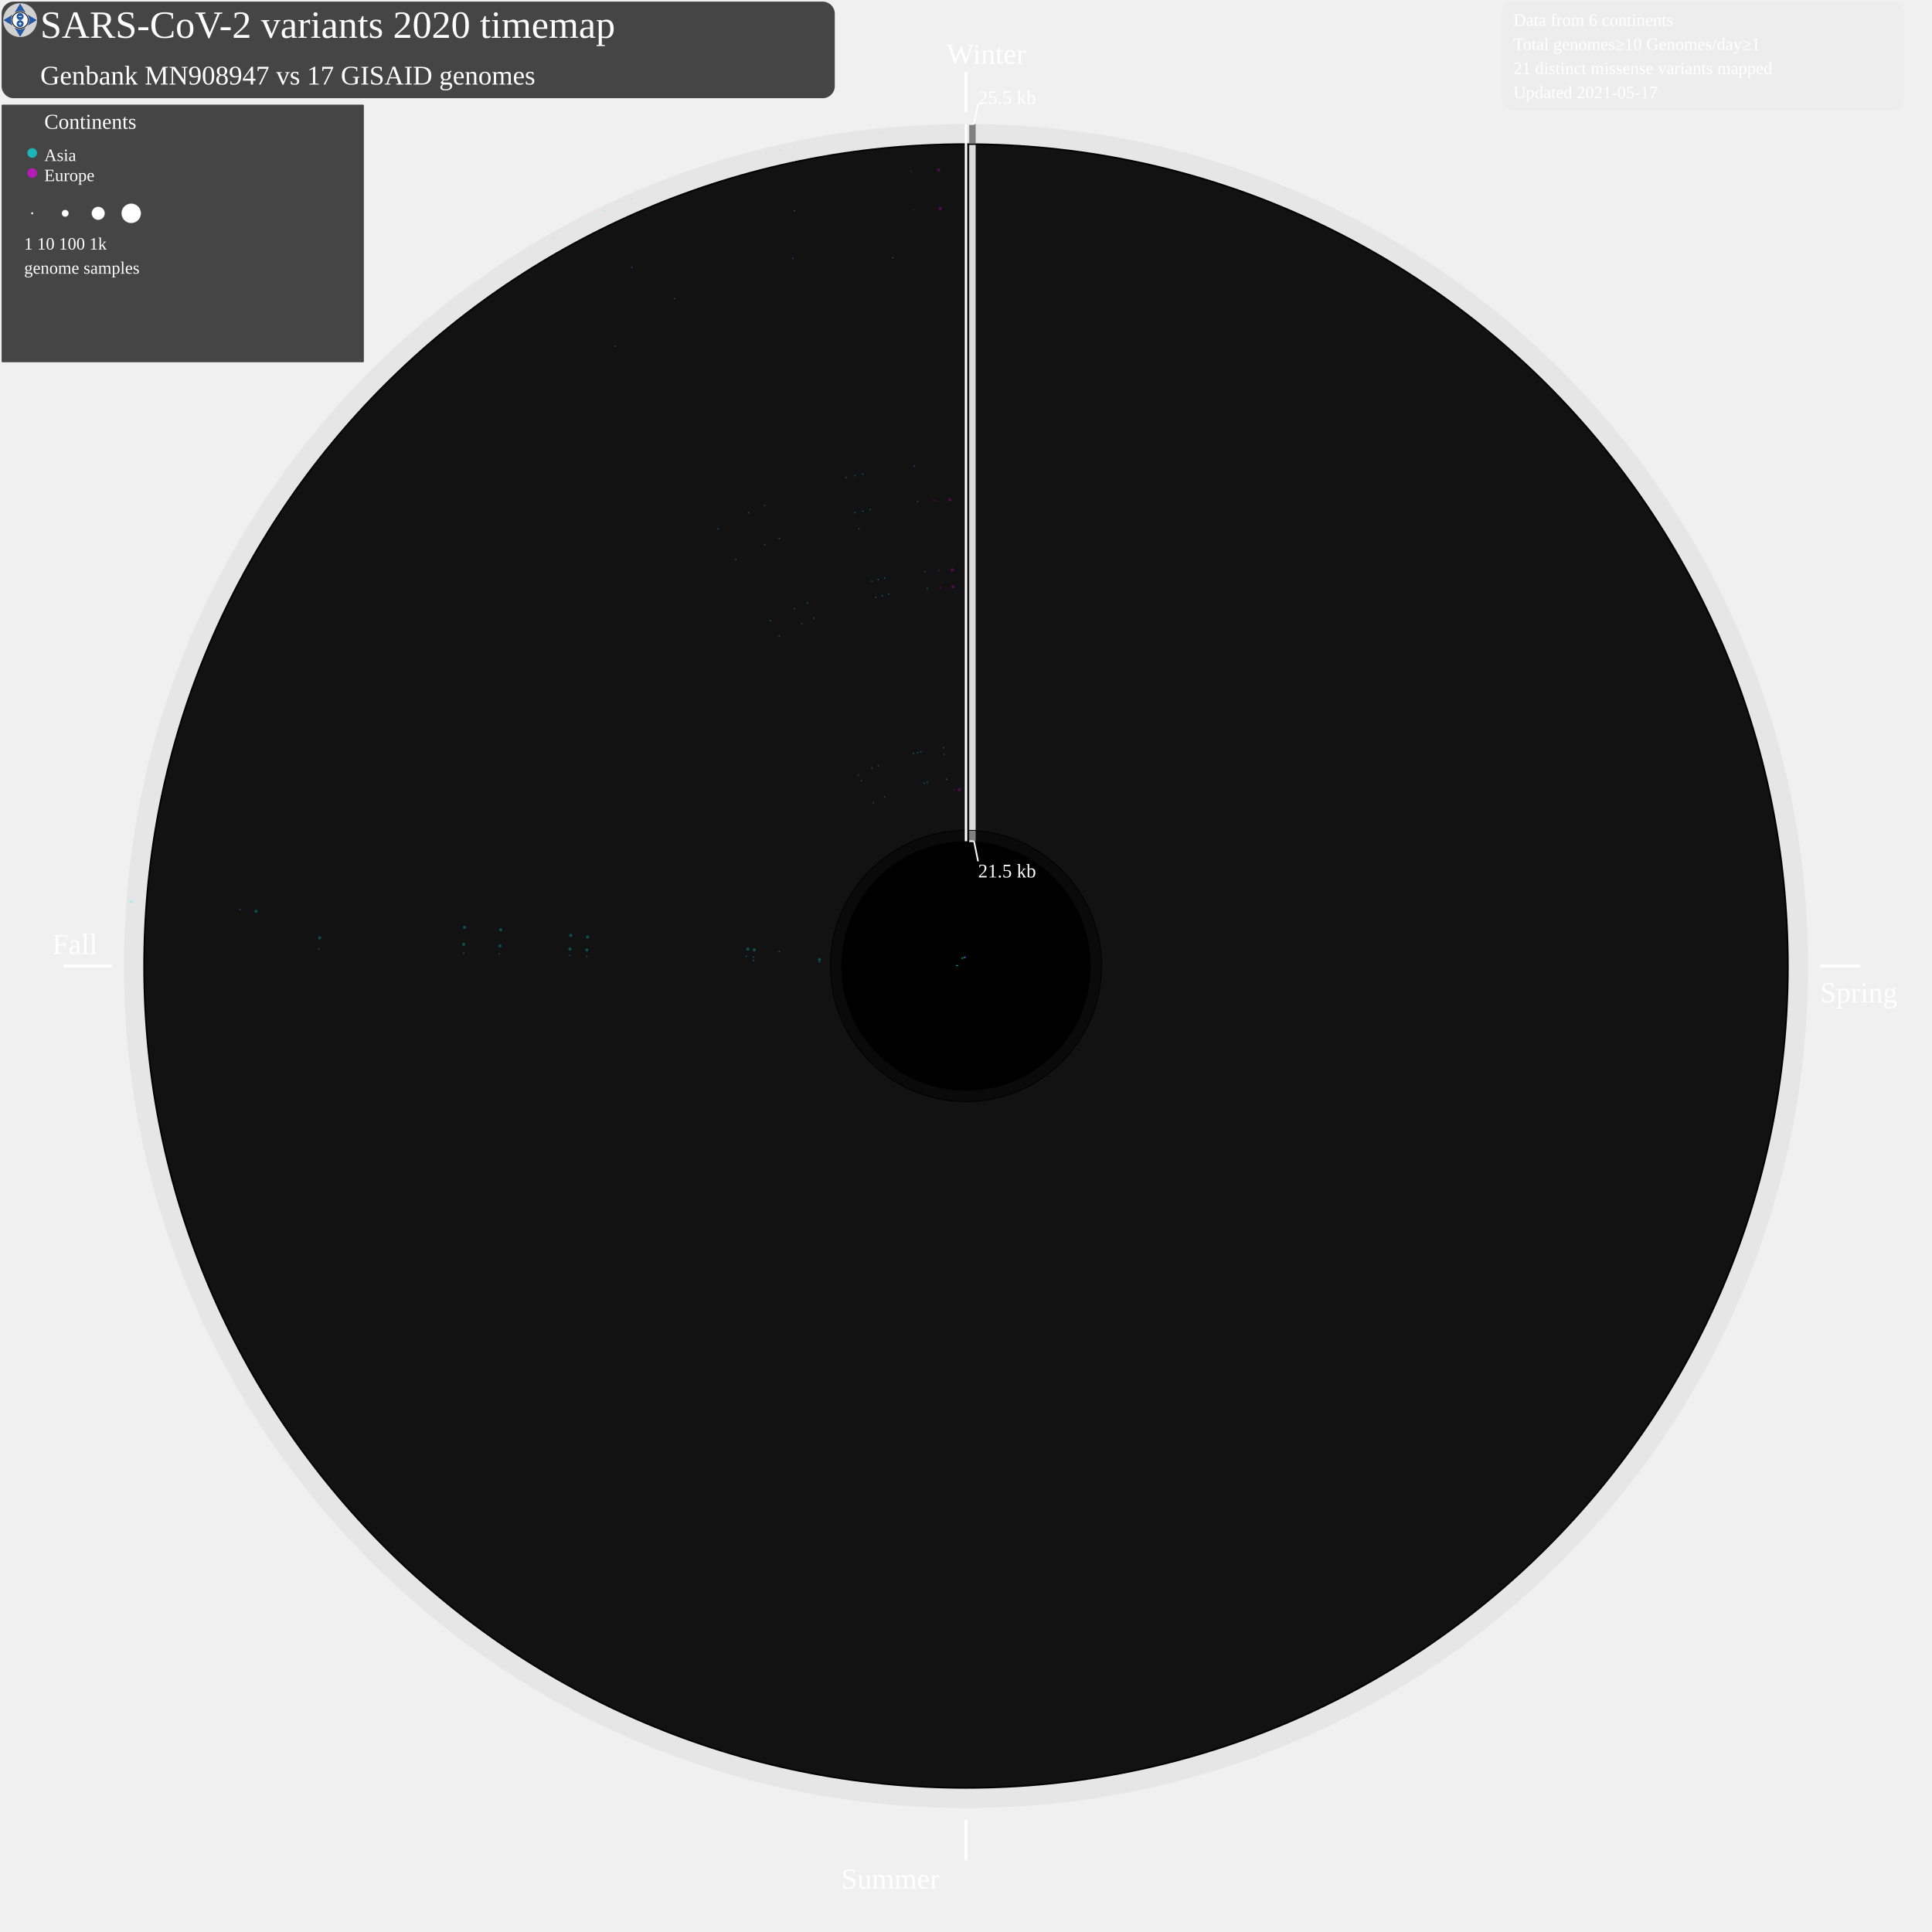
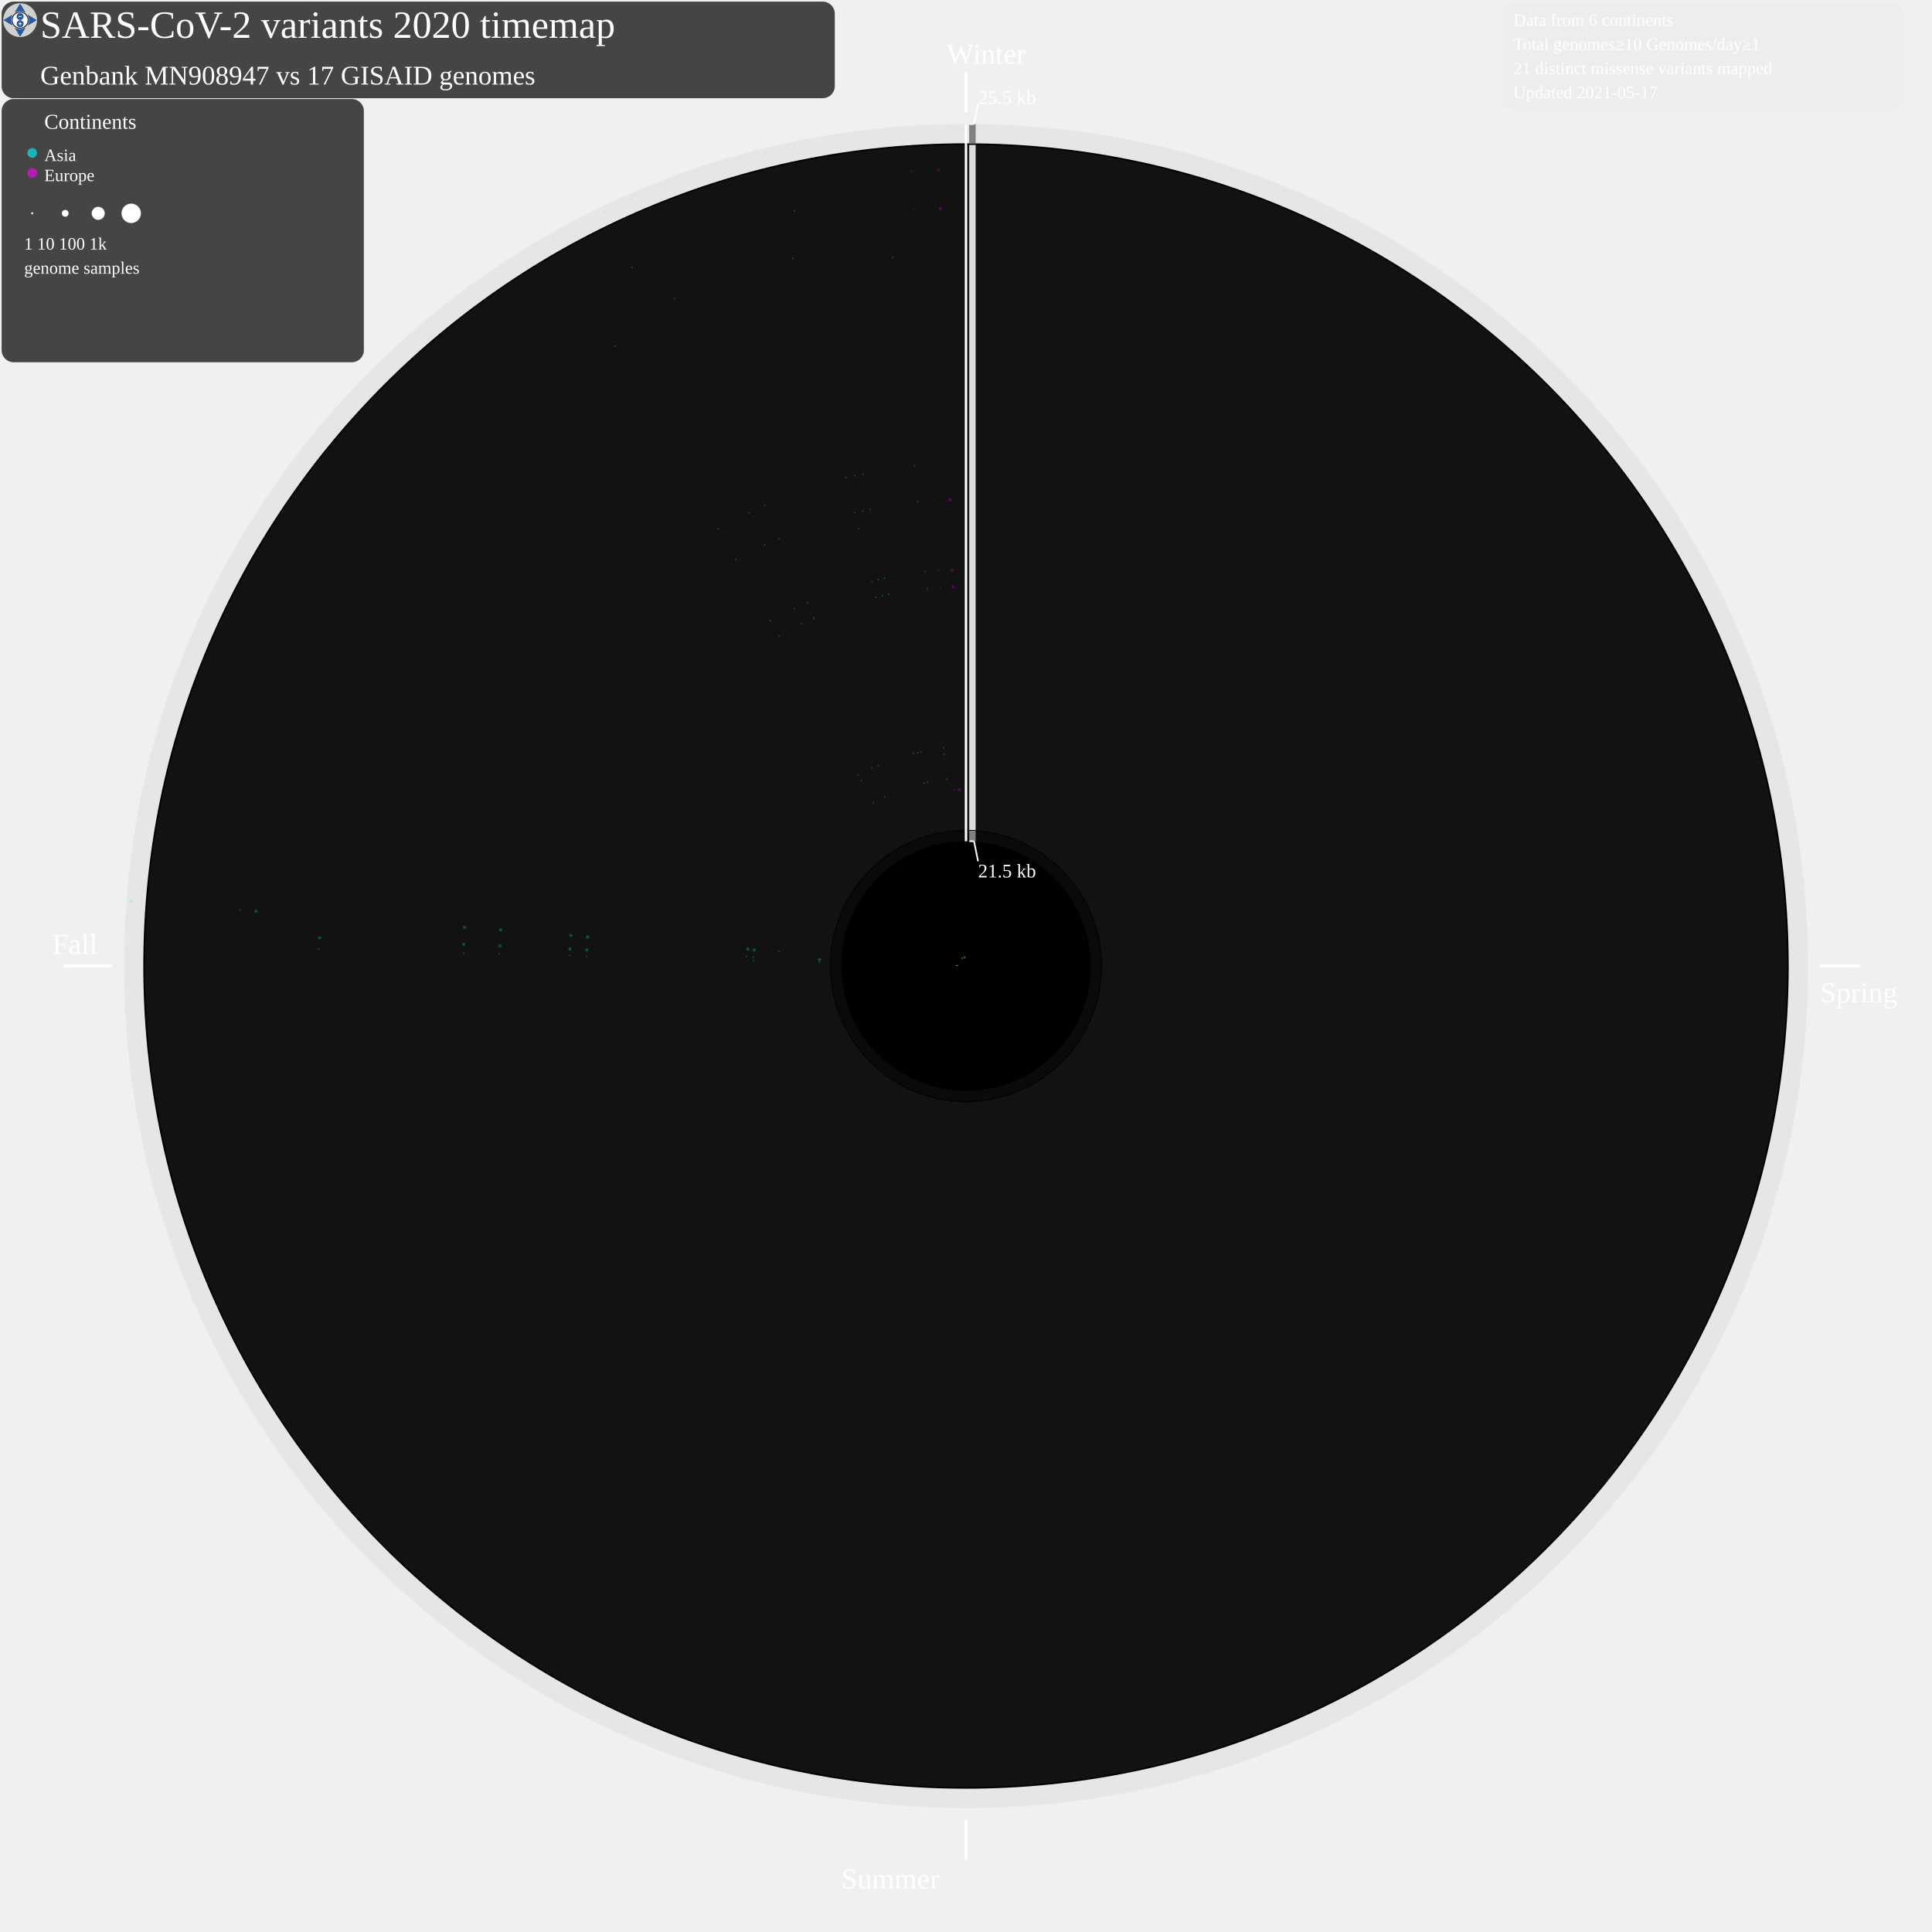
<svg xmlns="http://www.w3.org/2000/svg" width="2400" height="2400" style="background-color:black" viewBox="0 0 2400 2400" id="map-svg">
  <defs>
    <style type="text/css">
	.sb {
	stroke-width:0.8;
	stroke-opacity:50%;
	}
	.compass {
	fill: #fff;
	stroke: #000;
	stroke-width: 1;
	}
	.button {
	fill: #225EA8;
	stroke: #0C2C84;
	stroke-width: 0.5;
	stroke-miterlimit:6;
	stroke-linecap: round;
	}
	.button:hover {
	stroke-width: 1;
	}
	.plus-minus {
	fill: #fff;
	pointer-events: none;
	}
	.cv {
	stroke: none;
	fill-opacity:0.25;
	}
	a:link, a:visited {
	cursor: pointer;
	}
	a:hover, a:active {
	outline: dotted 2px yellow;
	}
	g:hover, g:active {
	outline: dotted 2px yellow;
	}
	</style>
  </defs>
  <text font-size="4.0em" x="50" y="47" fill="white">SARS-CoV-2 variants 2020 timemap</text>
  <g id="matrix-group" transform="matrix(1 0 0 1 0 0)">
    <circle cx="1200" cy="1200" r="1046" style="fill:grey;stroke:black;stroke-width:0;fill-opacity:0.085;" />
    <circle cx="1200" cy="1200" r="1022" style="fill:black;stroke:black;stroke-width:0;fill-opacity:1;" />
    <circle cx="1200" cy="1200" r="1020" style="fill:gainsboro;stroke:black;stroke-width:0;fill-opacity:0.085;" />
    <circle cx="1200" cy="1200" r="169" style="fill:black;stroke:black;stroke-width:0;fill-opacity:1;" />
    <circle cx="1200" cy="1200" r="168" style="fill:grey;stroke:black;stroke-width:0;fill-opacity:0.085;" />
    <circle cx="1200" cy="1200" r="155" style="fill:black;stroke:black;stroke-width:0;fill-opacity:1;" />
    <line x1="1200" y1="89.131" x2="1200" y2="139.131" style="stroke:white;stroke-width:4" />
    <text font-size="3.0em" x="1176" y="79.131" fill="white">Winter</text>
    <line x1="2261" y1="1200" x2="2311" y2="1200" style="stroke:white;stroke-width:4" />
    <text font-size="3.0em" x="2261" y="1245" fill="white">Spring</text>
    <line x1="1200" y1="2261" x2="1200" y2="2311" style="stroke:white;stroke-width:4" />
    <text font-size="3.0em" x="1045" y="2346" fill="white">Summer</text>
    <line x1="139" y1="1200" x2="79" y2="1200" style="stroke:white;stroke-width:4" />
    <text font-size="3.0em" x="65" y="1185" fill="white">Fall</text>
    <g>
      <line x1="1208" y1="1045" x2="1208" y2="1032" style="stroke:grey;stroke-width:8" />
    </g>
    <g>
      <line x1="1208" y1="1031" x2="1208" y2="180" style="stroke:gainsboro;stroke-width:8" />
    </g>
    <g>
      <line x1="1208" y1="178" x2="1208" y2="154" style="stroke:grey;stroke-width:8" />
    </g>
    <line x1="1200" y1="154.131" x2="1200" y2="1045" style="stroke:white;stroke-width:3" />
    <line x1="1204" y1="154.131" x2="1210" y2="154.131" style="stroke:white;stroke-width:2" />
    <line x1="1210" y1="154.131" x2="1215" y2="129.131" style="stroke:white;stroke-width:2" />
    <line x1="1204" y1="1045" x2="1210" y2="1045" style="stroke:white;stroke-width:2" />
    <line x1="1210" y1="1045" x2="1215" y2="1070" style="stroke:white;stroke-width:2" />
    <text font-size="2.0em" x="1215" y="129.131" fill="white">25.5 kb</text>
    <text font-size="2.0em" x="1215" y="1090" fill="white">21.5 kb</text>
    <g>
      <line x1="1190.0" y1="1199.7" x2="1188.6" y2="1199.7" style="stroke:cyan;" class="sb" />
    </g>
    <g>
      <circle cx="1018" cy="1195" r="1" style="fill:cyan;" class="cv" />
    </g>
    <g>
      <circle cx="936" cy="1193" r="1" style="fill:cyan;" class="cv" />
    </g>
    <g>
      <circle cx="729" cy="1188" r="1" style="fill:cyan;" class="cv" />
    </g>
    <g>
      <circle cx="708" cy="1187" r="1" style="fill:cyan;" class="cv" />
    </g>
    <g>
      <circle cx="620" cy="1185" r="1" style="fill:cyan;" class="cv" />
    </g>
    <g>
      <circle cx="576" cy="1184" r="1" style="fill:cyan;" class="cv" />
    </g>
    <g>
      <circle cx="396" cy="1179" r="1" style="fill:cyan;" class="cv" />
    </g>
    <g>
      <line x1="1190.0" y1="1199.6" x2="1187.3" y2="1199.5" style="stroke:cyan;" class="sb" />
    </g>
    <g>
      <circle cx="1018" cy="1192" r="2" style="fill:cyan;" class="cv" />
    </g>
    <g>
      <circle cx="936" cy="1189" r="1" style="fill:cyan;" class="cv" />
    </g>
    <g>
      <circle cx="927" cy="1188" r="1" style="fill:cyan;" class="cv" />
    </g>
    <g>
      <circle cx="729" cy="1180" r="2" style="fill:cyan;" class="cv" />
    </g>
    <g>
      <circle cx="708" cy="1179" r="2" style="fill:cyan;" class="cv" />
    </g>
    <g>
      <circle cx="621" cy="1175" r="2" style="fill:cyan;" class="cv" />
    </g>
    <g>
      <circle cx="576" cy="1173" r="2" style="fill:cyan;" class="cv" />
    </g>
    <g>
      <circle cx="397" cy="1165" r="2" style="fill:cyan;" class="cv" />
    </g>
    <g>
      <line x1="1190.0" y1="1199.2" x2="1187.9" y2="1199.1" style="stroke:cyan;" class="sb" />
    </g>
    <g>
      <circle cx="968" cy="1182" r="1" style="fill:cyan;" class="cv" />
    </g>
    <g>
      <circle cx="937" cy="1180" r="2" style="fill:cyan;" class="cv" />
    </g>
    <g>
      <circle cx="929" cy="1179" r="2" style="fill:cyan;" class="cv" />
    </g>
    <g>
      <circle cx="730" cy="1164" r="2" style="fill:cyan;" class="cv" />
    </g>
    <g>
      <circle cx="709" cy="1162" r="2" style="fill:cyan;" class="cv" />
    </g>
    <g>
      <circle cx="622" cy="1155" r="2" style="fill:cyan;" class="cv" />
    </g>
    <g>
      <circle cx="577" cy="1152" r="2" style="fill:cyan;" class="cv" />
    </g>
    <g>
      <circle cx="318" cy="1132" r="2" style="fill:cyan;" class="cv" />
    </g>
    <g>
      <circle cx="298" cy="1130" r="1" style="fill:cyan;" class="cv" />
    </g>
    <g>
      <circle cx="163" cy="1120" r="2" style="fill:cyan;" class="cv" />
    </g>
    <g>
      <line x1="1195.1" y1="1191.3" x2="1194.4" y2="1190.1" style="stroke:cyan;" class="sb" />
    </g>
    <g>
      <circle cx="1085" cy="997" r="1" style="fill:cyan;" class="cv" />
    </g>
    <g>
      <circle cx="1070" cy="970" r="1" style="fill:cyan;" class="cv" />
    </g>
    <g>
      <circle cx="1066" cy="963" r="1" style="fill:cyan;" class="cv" />
    </g>
    <g>
      <circle cx="968" cy="790" r="1" style="fill:cyan;" class="cv" />
    </g>
    <g>
      <circle cx="957" cy="771" r="1" style="fill:cyan;" class="cv" />
    </g>
    <g>
      <circle cx="914" cy="695" r="1" style="fill:cyan;" class="cv" />
    </g>
    <g>
      <circle cx="892" cy="657" r="1" style="fill:cyan;" class="cv" />
    </g>
    <g>
      <circle cx="764" cy="430" r="1" style="fill:cyan;" class="cv" />
    </g>
    <g>
      <circle cx="688" cy="295" r="1" style="fill:cyan;" class="cv" />
    </g>
    <g>
      <line x1="1195.7" y1="1191.0" x2="1195.1" y2="1189.8" style="stroke:cyan;" class="sb" />
    </g>
    <g>
      <circle cx="1099" cy="990" r="1" style="fill:cyan;" class="cv" />
    </g>
    <g>
      <circle cx="1083" cy="954" r="1" style="fill:cyan;" class="cv" />
    </g>
    <g>
      <circle cx="996" cy="775" r="1" style="fill:cyan;" class="cv" />
    </g>
    <g>
      <circle cx="987" cy="756" r="1" style="fill:cyan;" class="cv" />
    </g>
    <g>
      <circle cx="950" cy="677" r="1" style="fill:cyan;" class="cv" />
    </g>
    <g>
      <circle cx="930" cy="637" r="1" style="fill:cyan;" class="cv" />
    </g>
    <g>
      <circle cx="785" cy="332" r="1" style="fill:cyan;" class="cv" />
    </g>
    <g>
      <circle cx="751" cy="262" r="1" style="fill:cyan;" class="cv" />
    </g>
    <g>
      <line x1="1196.0" y1="1190.8" x2="1195.5" y2="1189.6" style="stroke:cyan;" class="sb" />
    </g>
    <g>
      <circle cx="1091" cy="951" r="1" style="fill:cyan;" class="cv" />
    </g>
    <g>
      <circle cx="1011" cy="768" r="1" style="fill:cyan;" class="cv" />
    </g>
    <g>
      <circle cx="1003" cy="749" r="1" style="fill:cyan;" class="cv" />
    </g>
    <g>
      <circle cx="968" cy="669" r="1" style="fill:cyan;" class="cv" />
    </g>
    <g>
      <circle cx="950" cy="628" r="1" style="fill:cyan;" class="cv" />
    </g>
    <g>
      <circle cx="838" cy="371" r="1" style="fill:cyan;" class="cv" />
    </g>
    <g>
      <circle cx="784" cy="247" r="1" style="fill:cyan;" class="cv" />
    </g>
    <g>
      <line x1="1197.6" y1="1190.3" x2="1197.3" y2="1189.0" style="stroke:cyan;" class="sb" />
    </g>
    <g>
      <circle cx="1135" cy="936" r="1" style="fill:cyan;" class="cv" />
    </g>
    <g>
      <circle cx="1088" cy="742" r="1" style="fill:cyan;" class="cv" />
    </g>
    <g>
      <circle cx="1083" cy="722" r="1" style="fill:cyan;" class="cv" />
    </g>
    <g>
      <circle cx="1067" cy="657" r="1" style="fill:cyan;" class="cv" />
    </g>
    <g>
      <circle cx="1062" cy="637" r="1" style="fill:cyan;" class="cv" />
    </g>
    <g>
      <circle cx="1051" cy="593" r="1" style="fill:cyan;" class="cv" />
    </g>
    <g>
      <circle cx="985" cy="321" r="1" style="fill:cyan;" class="cv" />
    </g>
    <g>
      <circle cx="952" cy="190" r="1" style="fill:cyan;" class="cv" />
    </g>
    <g>
      <line x1="1197.8" y1="1190.2" x2="1197.5" y2="1188.9" style="stroke:cyan;" class="sb" />
    </g>
    <g>
      <circle cx="1148" cy="973" r="1" style="fill:cyan;" class="cv" />
    </g>
    <g>
      <circle cx="1140" cy="935" r="1" style="fill:cyan;" class="cv" />
    </g>
    <g>
      <circle cx="1096" cy="740" r="1" style="fill:cyan;" class="cv" />
    </g>
    <g>
      <circle cx="1091" cy="720" r="1" style="fill:cyan;" class="cv" />
    </g>
    <g>
      <circle cx="1072" cy="635" r="1" style="fill:cyan;" class="cv" />
    </g>
    <g>
      <circle cx="1062" cy="591" r="1" style="fill:cyan;" class="cv" />
    </g>
    <g>
      <circle cx="987" cy="262" r="1" style="fill:cyan;" class="cv" />
    </g>
    <g>
      <circle cx="970" cy="186" r="1" style="fill:cyan;" class="cv" />
    </g>
    <g>
      <line x1="1198.0" y1="1190.2" x2="1197.7" y2="1188.9" style="stroke:cyan;" class="sb" />
    </g>
    <g>
      <circle cx="1152" cy="972" r="1" style="fill:cyan;" class="cv" />
    </g>
    <g>
      <circle cx="1144" cy="934" r="1" style="fill:cyan;" class="cv" />
    </g>
    <g>
      <circle cx="1104" cy="738" r="1" style="fill:cyan;" class="cv" />
    </g>
    <g>
      <circle cx="1099" cy="718" r="1" style="fill:cyan;" class="cv" />
    </g>
    <g>
      <circle cx="1081" cy="633" r="1" style="fill:cyan;" class="cv" />
    </g>
    <g>
      <circle cx="1072" cy="589" r="1" style="fill:cyan;" class="cv" />
    </g>
    <g>
      <circle cx="987" cy="182" r="1" style="fill:cyan;" class="cv" />
    </g>
    <g>
      <line x1="1199.0" y1="1190.1" x2="1198.8" y2="1188.7" style="stroke:cyan;" class="sb" />
    </g>
    <g>
      <circle cx="1176" cy="968" r="1" style="fill:cyan;" class="cv" />
    </g>
    <g>
      <circle cx="1173" cy="937" r="1" style="fill:cyan;" class="cv" />
    </g>
    <g>
      <circle cx="1172" cy="929" r="1" style="fill:cyan;" class="cv" />
    </g>
    <g>
      <circle cx="1152" cy="731" r="1" style="fill:cyan;" class="cv" />
    </g>
    <g>
      <circle cx="1149" cy="710" r="1" style="fill:cyan;" class="cv" />
    </g>
    <g>
      <circle cx="1140" cy="623" r="1" style="fill:cyan;" class="cv" />
    </g>
    <g>
      <circle cx="1136" cy="579" r="1" style="fill:cyan;" class="cv" />
    </g>
    <g>
      <circle cx="1109" cy="320" r="1" style="fill:cyan;" class="cv" />
    </g>
    <g>
      <circle cx="1093" cy="166" r="1" style="fill:cyan;" class="cv" />
    </g>
    <g>
      <line x1="1199.3" y1="1190.0" x2="1199.2" y2="1188.7" style="stroke:fuchsia;" class="sb" />
    </g>
    <g>
      <circle cx="1185" cy="981" r="1" style="fill:fuchsia;" class="cv" />
    </g>
    <g>
      <circle cx="1168" cy="730" r="1" style="fill:fuchsia;" class="cv" />
    </g>
    <g>
      <circle cx="1166" cy="709" r="1" style="fill:fuchsia;" class="cv" />
    </g>
    <g>
      <circle cx="1160" cy="622" r="1" style="fill:fuchsia;" class="cv" />
    </g>
    <g>
      <circle cx="1135" cy="261" r="1" style="fill:fuchsia;" class="cv" />
    </g>
    <g>
      <circle cx="1132" cy="213" r="1" style="fill:fuchsia;" class="cv" />
    </g>
    <g>
      <line x1="1199.7" y1="1190.0" x2="1199.6" y2="1187.3" style="stroke:fuchsia;" class="sb" />
    </g>
    <g>
      <circle cx="1192" cy="981" r="2" style="fill:fuchsia;" class="cv" />
    </g>
    <g>
      <circle cx="1184" cy="729" r="2" style="fill:fuchsia;" class="cv" />
    </g>
    <g>
      <circle cx="1183" cy="708" r="2" style="fill:fuchsia;" class="cv" />
    </g>
    <g>
      <circle cx="1180" cy="621" r="2" style="fill:fuchsia;" class="cv" />
    </g>
    <g>
      <circle cx="1168" cy="259" r="2" style="fill:fuchsia;" class="cv" />
    </g>
    <g>
      <circle cx="1166" cy="211" r="2" style="fill:fuchsia;" class="cv" />
    </g>
  </g>
  <rect x="2" y="2" width="1035" height="120" rx="15" style="fill:#1B1B1B;stroke-width:0;fill-opacity:0.8;" />
  <a href="https://bcgsc.github.io/SARS2/">
    <text font-size="4.0em" x="50" y="47" fill="white">SARS-CoV-2 variants 2020 timemap</text>
  </a>
  <text font-size="2.8em" x="50" y="105" fill="white">Genbank MN908947 vs 17 GISAID genomes</text>
  <circle cx="25" cy="25" r="21" fill="white" opacity="0.75" />
  <path class="button" d="M25 5 l6 10 a20 35 0 0 0 -12 0z" />
  <path class="button" d="M5 25 l10 -6 a35 20 0 0 0 0 12z" />
  <path class="button" d="M25 45 l6 -10 a20, 35 0 0,1 -12,0z" />
  <path class="button" d="M45 25 l-10 -6 a35 20 0 0 1 0 12z" />
  <circle class="compass" cx="25" cy="25" r="10" />
  <circle class="button" cx="25" cy="20.5" r="4" />
  <circle class="button" cx="25" cy="29.5" r="4" />
  <rect class="plus-minus" x="23" y="20" width="4" height="1" />
  <rect class="plus-minus" x="23" y="29" width="4" height="1" />
  <rect class="plus-minus" x="24.5" y="27.5" width="1" height="4" />
-   <rect x="2" y="130" width="450" height="320" rx="1" style="fill:#1B1B1B;stroke-width:0;fill-opacity:0.8;" />
+   <rect x="2" y="123" width="450" height="327" rx="15" style="fill:#1B1B1B;stroke-width:0;fill-opacity:0.8;" />
  <text font-size="2.2em" x="55" y="160" fill="white">Continents</text>
  <circle cx="40" cy="190" r="6" style="fill:cyan;stroke:black;stroke-width:0;fill-opacity:0.6;" />
  <text font-size="1.8em" x="55" y="200" fill="white">Asia</text>
  <circle cx="40" cy="215" r="6" style="fill:fuchsia;stroke:black;stroke-width:0;fill-opacity:0.6;" />
  <text font-size="1.8em" x="55" y="225" fill="white">Europe</text>
  <circle cx="40" cy="265" r="1.204" style="fill:white;stroke:lightgrey;stroke-width:0.2;" />
  <circle cx="81" cy="265" r="4.166" style="fill:white;stroke:lightgrey;stroke-width:0.2;" />
  <circle cx="122" cy="265" r="8.017" style="fill:white;stroke:lightgrey;stroke-width:0.2;" />
  <circle cx="163" cy="265" r="12.002" style="fill:white;stroke:lightgrey;stroke-width:0.2;" />
  <text font-size="1.8em" x="30" y="310" fill="white">1      10        100        1k</text>
  <text font-size="1.8em" x="30" y="340" fill="white">genome samples</text>
  <rect x="1865" y="2" width="500" height="135" rx="15" style="fill:gainsboro;stroke-width:0;fill-opacity:0.15;" />
  <text font-size="1.8em" x="1880" y="32" fill="white">Data from 6 continents</text>
  <text font-size="1.8em" x="1880" y="62" fill="white">Total genomes≥10  Genomes/day≥1</text>
  <text font-size="1.8em" x="1880" y="92" fill="white">21 distinct missense variants mapped</text>
  <text font-size="1.8em" x="1880" y="122" fill="white">Updated 2021-05-17</text>
</svg>
